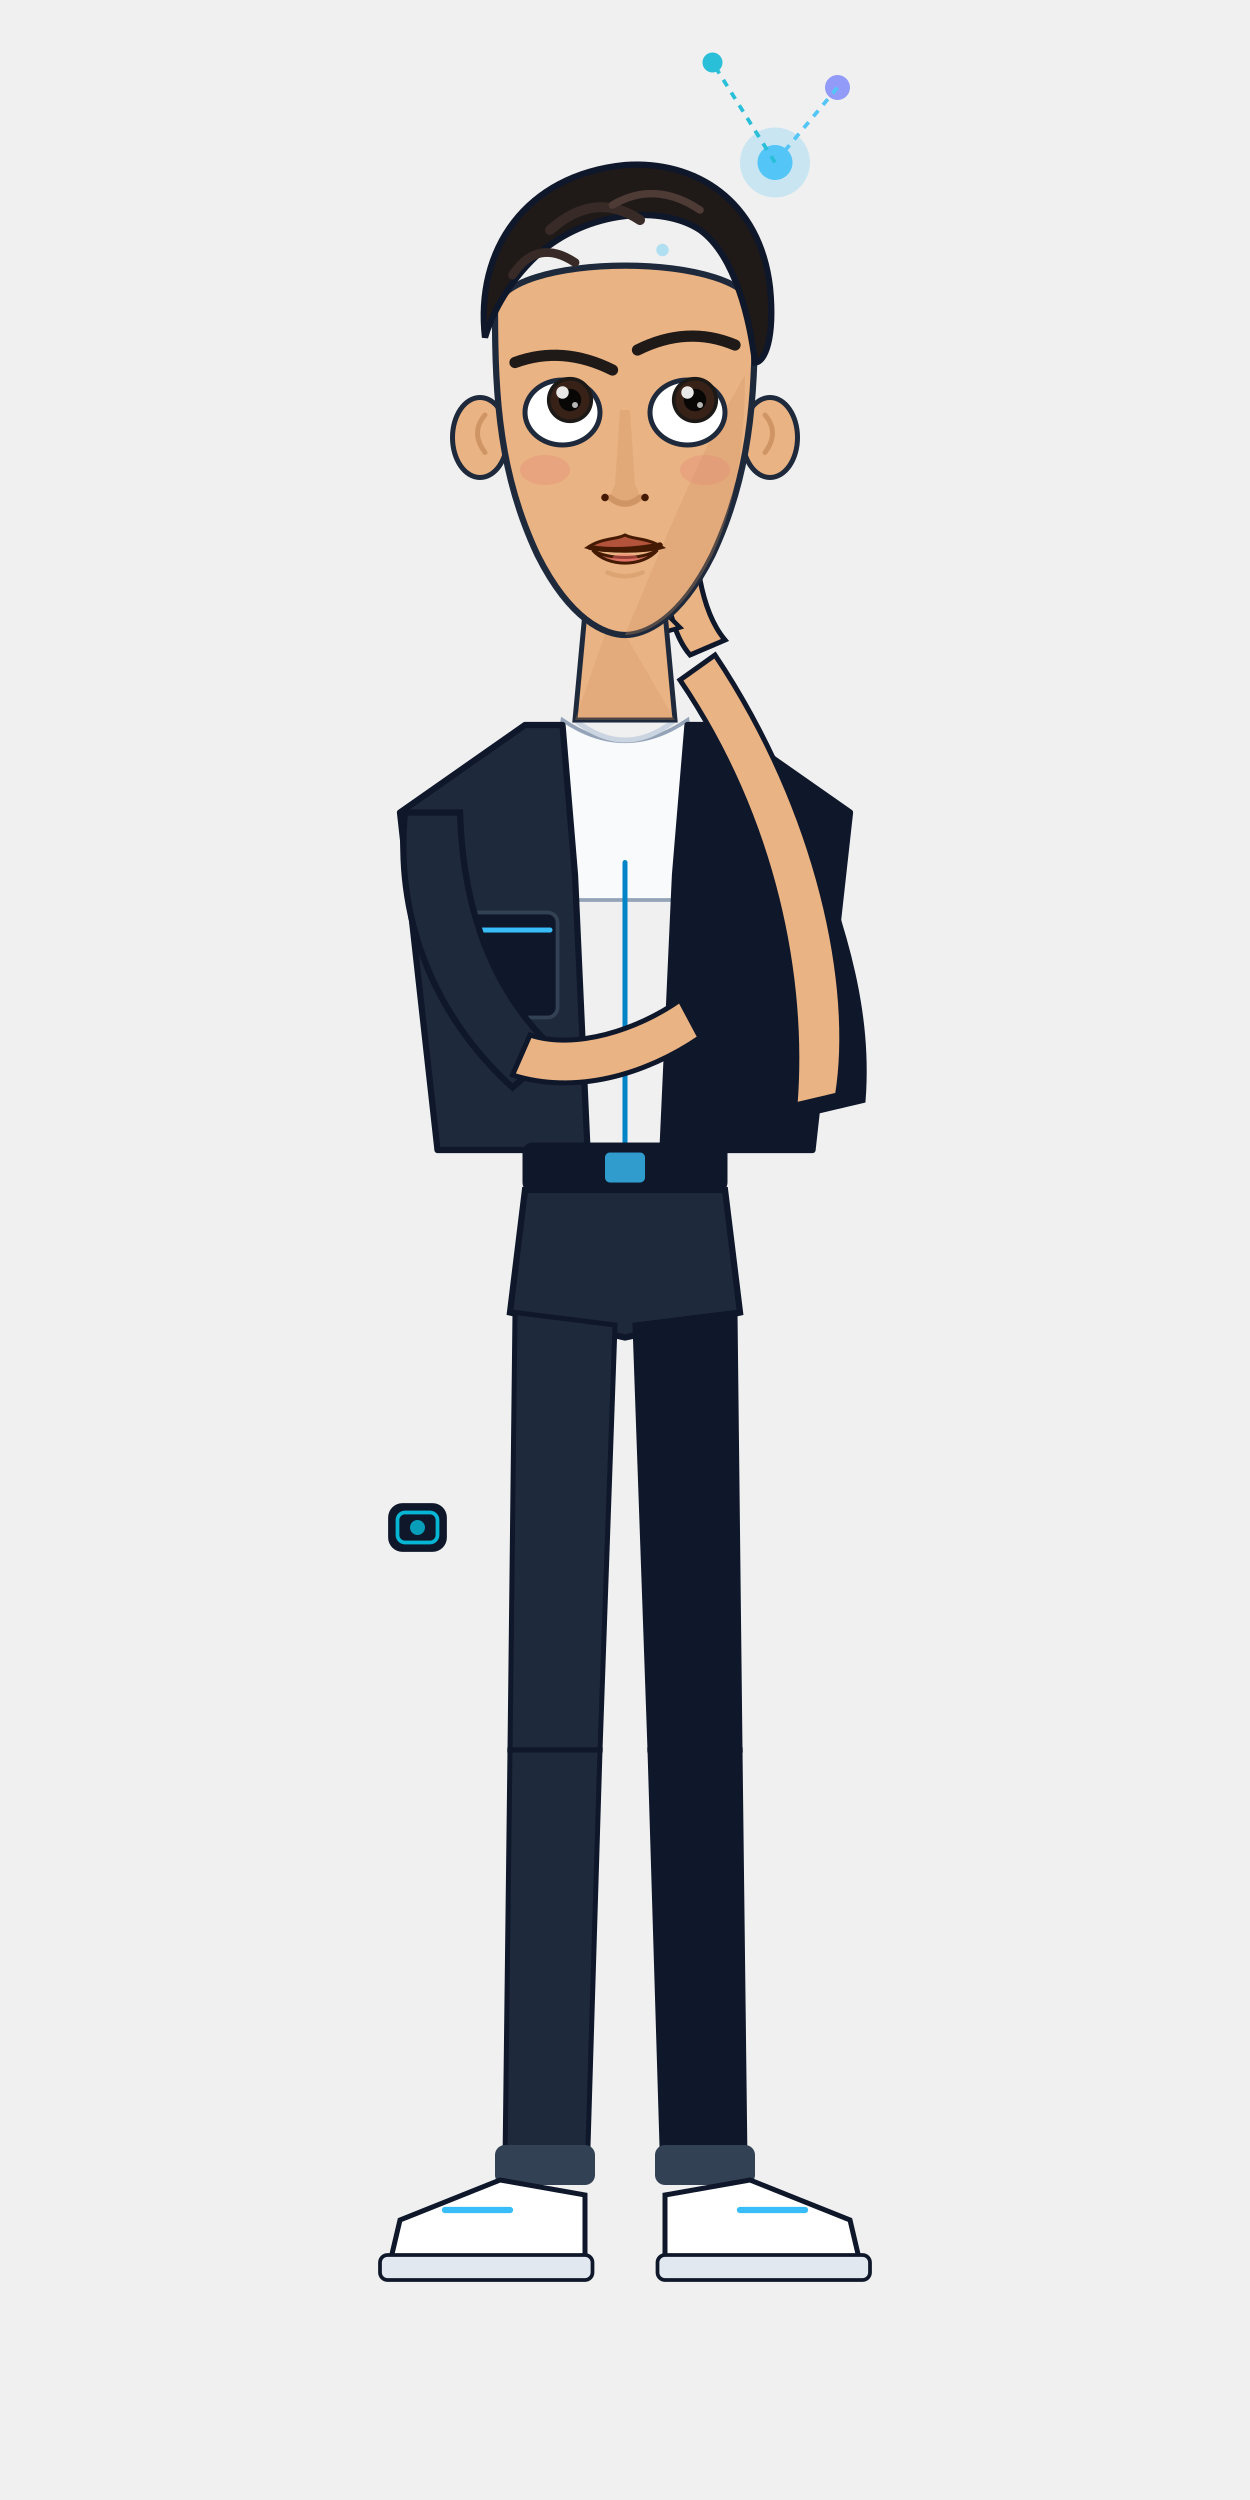
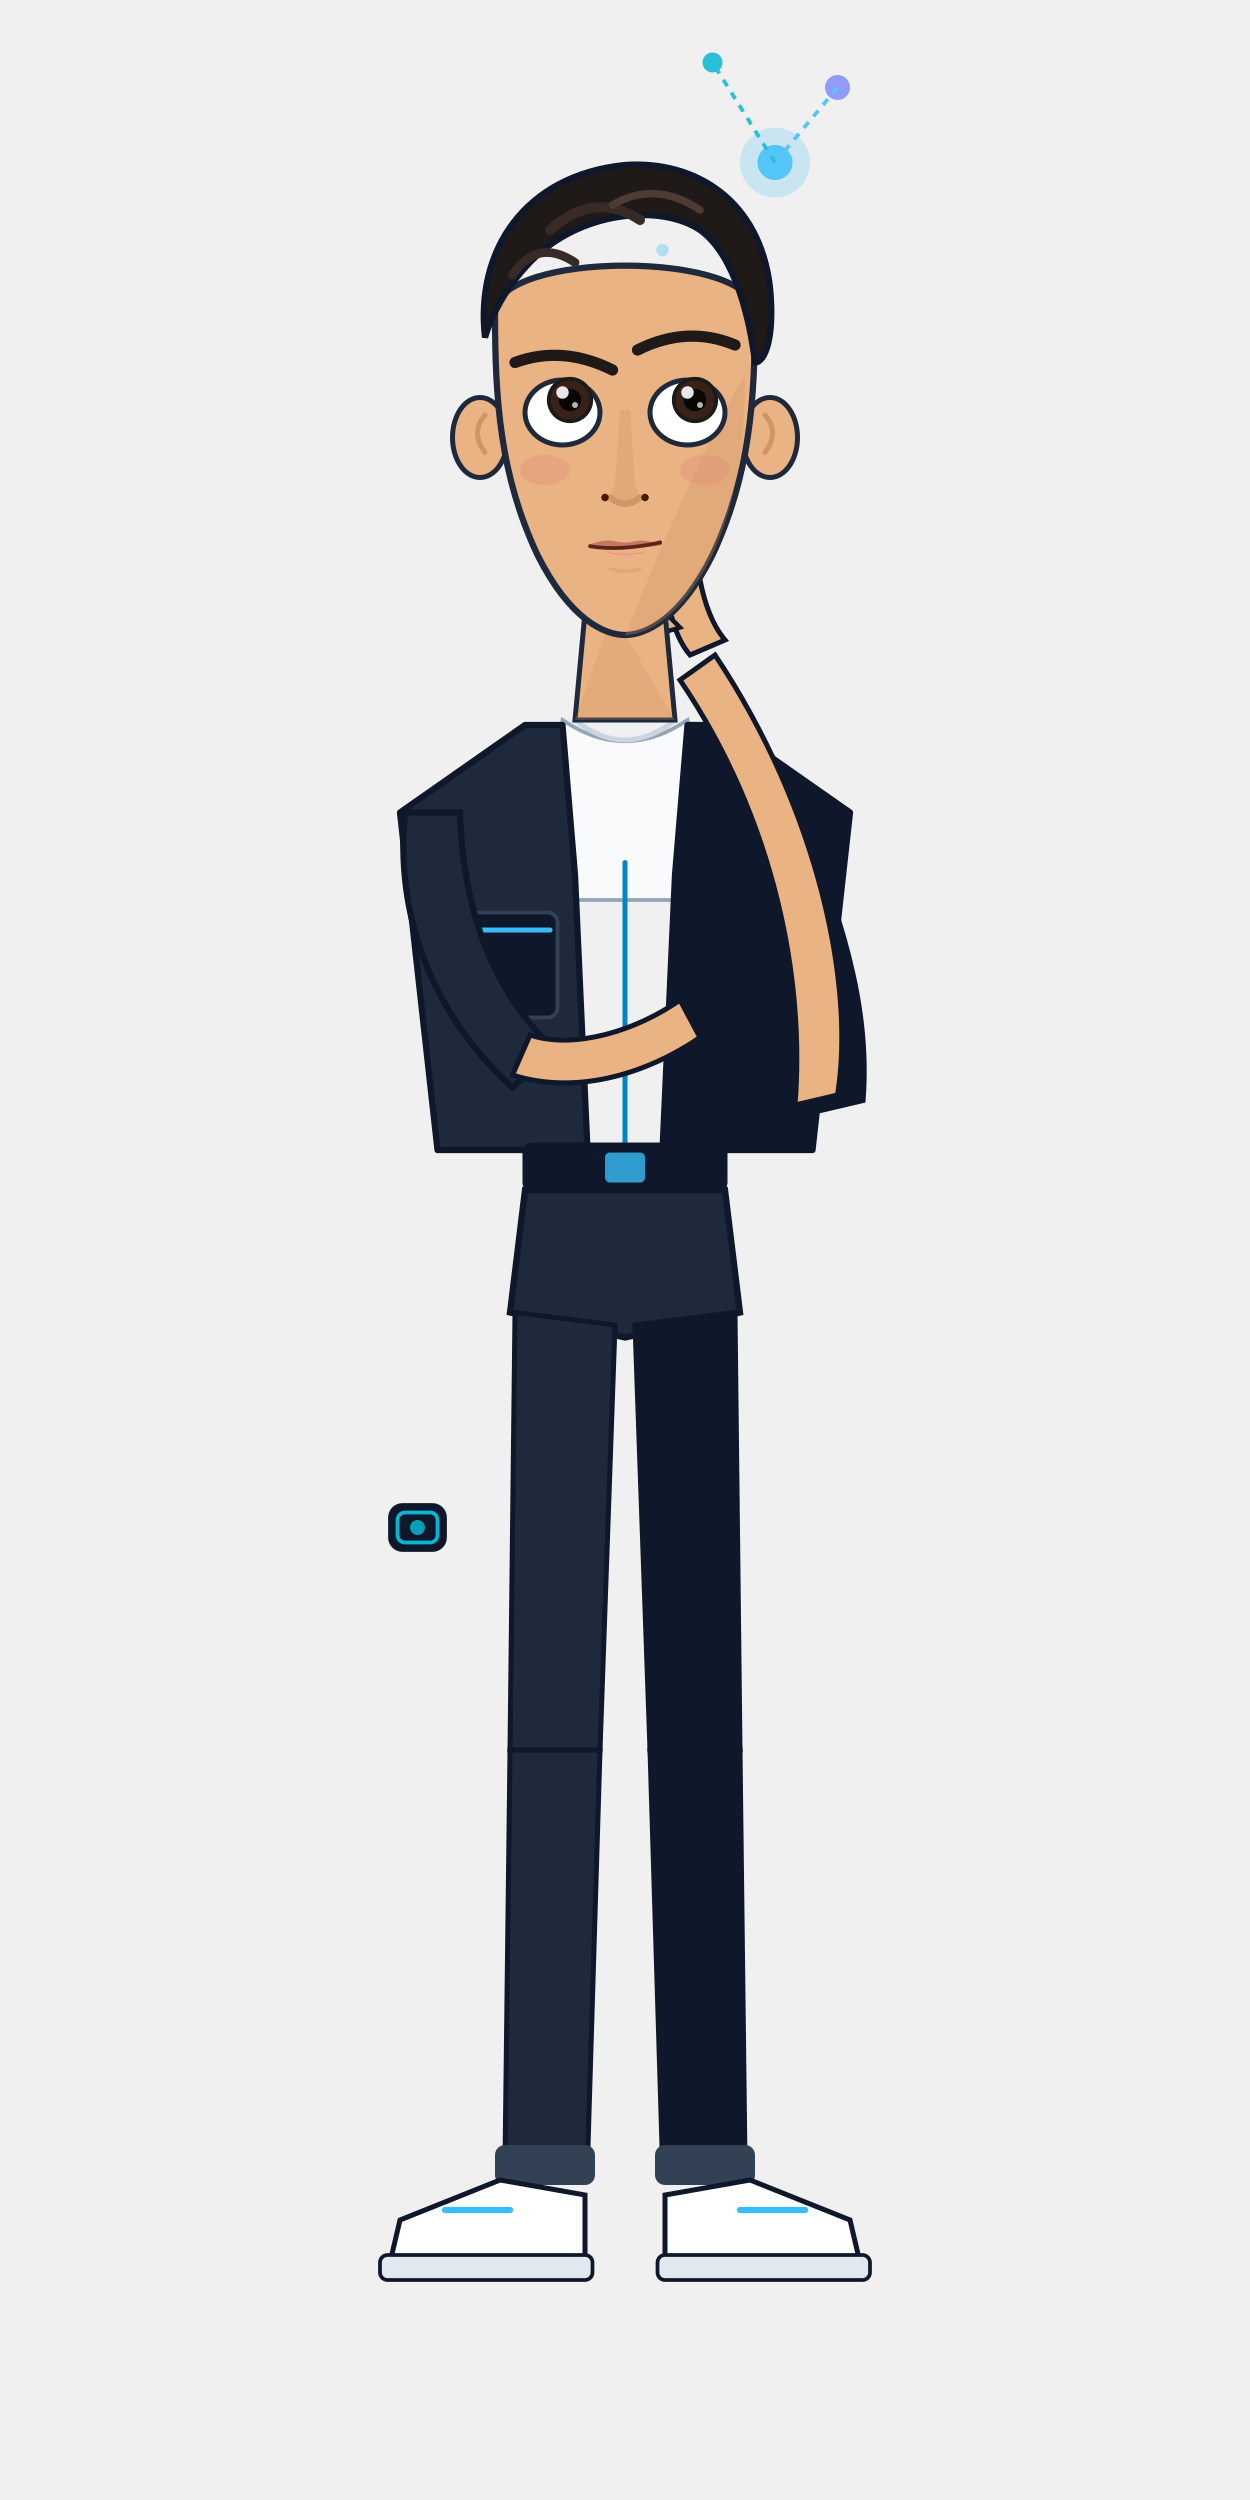
<svg xmlns="http://www.w3.org/2000/svg" viewBox="0 50 500 1000" width="500" height="1000">
  <g id="modern_character_root">
    <path d="M 210 526 L 290 526 L 296 575 L 250 585 L 204 575 Z" fill="#1e293b" stroke="#0f172a" stroke-width="2.5" />
    <path d="M 206 575 L 246 580 L 240 750 L 204 750 Z" fill="#1e293b" stroke="#0f172a" stroke-width="2" />
    <path d="M 204 750 L 240 750 L 235 915 L 202 915 Z" fill="#1e293b" stroke="#0f172a" stroke-width="2" />
    <rect x="198" y="908" width="40" height="16" rx="4" fill="#334155" />
    <path d="M 254 580 L 294 575 L 296 750 L 260 750 Z" fill="#0f172a" stroke="#0f172a" stroke-width="2" />
    <path d="M 260 750 L 296 750 L 298 915 L 265 915 Z" fill="#0f172a" stroke="#0f172a" stroke-width="2" />
    <rect x="262" y="908" width="40" height="16" rx="4" fill="#334155" />
    <path d="M 156 955 L 234 955 L 234 928 L 200 922 L 160 938 Z" fill="#ffffff" stroke="#0f172a" stroke-width="2" />
    <rect x="152" y="952" width="85" height="10" rx="3" fill="#e2e8f0" stroke="#0f172a" stroke-width="1.5" />
    <line x1="178" y1="934" x2="204" y2="934" stroke="#38bdf8" stroke-width="2.5" stroke-linecap="round" />
    <path d="M 266 955 L 344 955 L 340 938 L 300 922 L 266 928 Z" fill="#ffffff" stroke="#0f172a" stroke-width="2" />
    <rect x="263" y="952" width="85" height="10" rx="3" fill="#e2e8f0" stroke="#0f172a" stroke-width="1.5" />
    <line x1="296" y1="934" x2="322" y2="934" stroke="#38bdf8" stroke-width="2.5" stroke-linecap="round" />
    <path d="M 225 338 Q 250 355 275 338 L 285 410 L 215 410 Z" fill="#f8fafc" stroke="#94a3b8" stroke-width="1.5" />
    <path d="M 230 338 Q 250 354 270 338" stroke="#cbd5e1" stroke-width="2" fill="none" />
    <path d="M 210 340 L 160 375 L 175 510 L 235 510 L 230 400 L 225 340 Z" fill="#1e293b" stroke="#0f172a" stroke-width="2.5" stroke-linejoin="round" />
    <path d="M 290 340 L 340 375 L 325 510 L 265 510 L 270 400 L 275 340 Z" fill="#0f172a" stroke="#0f172a" stroke-width="2.5" stroke-linejoin="round" />
    <line x1="250" y1="395" x2="250" y2="510" stroke="#0284c7" stroke-width="2" stroke-linecap="round" />
    <rect x="185" y="415" width="38" height="42" rx="4" fill="#0f172a" stroke="#334155" stroke-width="1.5" />
    <line x1="188" y1="422" x2="220" y2="422" stroke="#38bdf8" stroke-width="2" stroke-linecap="round" />
    <rect x="210" y="508" width="80" height="18" rx="3" fill="#0f172a" stroke="#0f172a" stroke-width="2" />
    <rect x="242" y="511" width="16" height="12" rx="2" fill="#38bdf8" opacity="0.8" />
    <path d="M 162 375 C 158 415, 172 455, 205 485 L 222 470 C 195 445, 185 410, 184 375 Z" fill="#1e293b" stroke="#0f172a" stroke-width="2.5" />
    <path d="M 205 480 C 230 488, 258 480, 280 465 L 272 450 C 255 462, 230 470, 212 464 Z" fill="#eab383" stroke="#0f172a" stroke-width="2" />
    <rect x="156" y="652" width="22" height="18" rx="5" fill="#0f172a" stroke="#0f172a" stroke-width="1.5" />
    <rect x="159" y="655" width="16" height="12" rx="3" fill="#0f172a" stroke="#06b6d4" stroke-width="1.5" />
    <circle cx="167" cy="661" r="3" fill="#06b6d4" opacity="0.85" />
    <path d="M 320 375 C 335 415, 348 450, 345 490 L 328 494 C 326 455, 318 415, 310 380 Z" fill="#0f172a" stroke="#0f172a" stroke-width="2.5" />
    <path d="M 335 488 C 342 445, 328 375, 286 312 L 272 322 C 310 378, 322 442, 318 492 Z" fill="#eab383" stroke="#0f172a" stroke-width="2" />
    <path d="M 276 312 C 270 305, 268 295, 266 285 L 280 282 C 282 292, 285 300, 290 306 Z" fill="#eab383" stroke="#0f172a" stroke-width="2" />
    <path d="M 268 286 C 267 274, 270 264, 273 252 C 277 252, 280 256, 278 266 L 276 286 Z" fill="#eab383" stroke="#0f172a" stroke-width="1.8" />
    <path d="M 266 295 C 256 296, 248 297, 244 298 C 243 302, 248 304, 255 304 C 260 304, 266 303, 272 301 Z" fill="#eab383" stroke="#0f172a" stroke-width="1.8" />
    <g opacity="0.85">
      <circle cx="310" cy="115" r="7" fill="#38bdf8" />
      <circle cx="310" cy="115" r="14" fill="#38bdf8" opacity="0.25" />
      <circle cx="335" cy="85" r="5" fill="#818cf8" />
      <circle cx="285" cy="75" r="4" fill="#06b6d4" />
      <line x1="310" y1="115" x2="335" y2="85" stroke="#38bdf8" stroke-width="1.5" stroke-dasharray="3,3" />
      <line x1="310" y1="115" x2="285" y2="75" stroke="#06b6d4" stroke-width="1.5" stroke-dasharray="3,3" />
      <circle cx="280" cy="135" r="4" fill="#38bdf8" opacity="0.6" />
      <circle cx="265" cy="150" r="2.5" fill="#38bdf8" opacity="0.4" />
    </g>
    <path d="M 234 295 L 230 338 L 270 338 L 266 295 Z" fill="#eab383" stroke="#1e293b" stroke-width="2" />
    <path d="M 245 295 L 230 338 L 270 338 Z" fill="#d09564" opacity="0.25" />
    <ellipse cx="192" cy="225" rx="11" ry="16" fill="#eab383" stroke="#1e293b" stroke-width="2" />
    <path d="M 194 216 Q 188 223 194 231" stroke="#d09564" stroke-width="2" fill="none" stroke-linecap="round" />
    <ellipse cx="308" cy="225" rx="11" ry="16" fill="#eab383" stroke="#1e293b" stroke-width="2" />
    <path d="M 306 216 Q 312 223 306 231" stroke="#d09564" stroke-width="2" fill="none" stroke-linecap="round" />
    <path d="M 198 175               C 198 150, 302 150, 302 175               C 302 210, 300 240, 285 272               C 272 298, 258 304, 250 304               C 242 304, 228 298, 215 272               C 200 240, 198 210, 198 175 Z" fill="#eab383" stroke="#1e293b" stroke-width="2.5" />
    <path d="M 250 304 C 258 304, 272 298, 285 272 C 295 250, 298 225, 298 200 C 280 230, 260 280, 250 304 Z" fill="#d09564" opacity="0.3" />
    <ellipse cx="218" cy="238" rx="10" ry="6" fill="#e28878" opacity="0.35" />
    <ellipse cx="282" cy="238" rx="10" ry="6" fill="#e28878" opacity="0.35" />
    <path d="M 194 185              C 190 150, 210 120, 250 116              C 278 114, 304 130, 308 165              C 310 185, 306 195, 302 195              C 300 178, 294 152, 280 142              C 265 132, 235 134, 215 152              C 202 164, 196 178, 194 185 Z" fill="#1f1917" stroke="#0f172a" stroke-width="2.5" />
    <path d="M 220 142 Q 238 126 256 138" stroke="#382a26" stroke-width="4" stroke-linecap="round" fill="none" />
    <path d="M 245 132 Q 262 122 280 134" stroke="#4e3b36" stroke-width="3" stroke-linecap="round" fill="none" />
    <path d="M 205 160 Q 215 145 230 155" stroke="#382a26" stroke-width="3.5" stroke-linecap="round" fill="none" />
    <path d="M 206 195 Q 225 188 245 198" stroke="#1f1917" stroke-width="4.5" stroke-linecap="round" fill="none" />
    <path d="M 255 190 Q 275 180 294 188" stroke="#1f1917" stroke-width="4.5" stroke-linecap="round" fill="none" />
    <ellipse cx="225" cy="215" rx="15" ry="13" fill="#ffffff" stroke="#1e293b" stroke-width="2" />
    <circle cx="228" cy="210" r="8.5" fill="#382218" stroke="#1c1917" stroke-width="1.5" />
    <circle cx="228" cy="210" r="4.5" fill="#090706" />
    <circle cx="225" cy="207" r="2.5" fill="#ffffff" opacity="0.9" />
    <circle cx="230" cy="212" r="1.2" fill="#ffffff" opacity="0.7" />
    <ellipse cx="275" cy="215" rx="15" ry="13" fill="#ffffff" stroke="#1e293b" stroke-width="2" />
    <circle cx="278" cy="210" r="8.5" fill="#382218" stroke="#1c1917" stroke-width="1.5" />
    <circle cx="278" cy="210" r="4.5" fill="#090706" />
    <circle cx="275" cy="207" r="2.5" fill="#ffffff" opacity="0.9" />
    <circle cx="280" cy="212" r="1.2" fill="#ffffff" opacity="0.7" />
    <path d="M 248 214 L 246 244 Q 242 250 250 252 Q 258 250 254 244 L 252 214" fill="#d09564" opacity="0.35" />
    <path d="M 244 249 Q 250 254 256 249" stroke="#d09564" stroke-width="2.5" stroke-linecap="round" fill="none" />
    <circle cx="242" cy="249" r="1.5" fill="#451a03" />
    <circle cx="258" cy="249" r="1.5" fill="#451a03" />
-     <path d="M 235 269 C 241 265, 246 266, 250 264 C 254 266, 259 265, 265 269 C 258 271, 242 271, 235 269 Z" fill="#b4533c" stroke="#451a03" stroke-width="1.2" />
-     <path d="M 237 270 C 243 277, 257 277, 263 270 C 257 274, 243 274, 237 270 Z" fill="#cf705c" stroke="#451a03" stroke-width="1.2" />
-     <ellipse cx="250" cy="273" rx="5" ry="1.5" fill="#f87171" opacity="0.45" />
-     <path d="M 243 279 Q 250 282 257 279" stroke="#d09564" stroke-width="1.8" fill="none" opacity="0.5" stroke-linecap="round" />
-     <path d="M 236 269 Q 248 271 264 268" stroke="#451a03" stroke-width="2" stroke-linecap="round" fill="none" />
-     <circle cx="264" cy="268" r="1" fill="#451a03" />
+     <path d="M 235 268 Q 242 265.5 246 266.5 Q 250 267.5 254 266.5 Q 258 265.5 265 268 C 258 269.5, 242 269.5, 235 268 Z" fill="#c77864" />
+     <path d="M 237 268.5 Q 250 275.5 263 268.5 C 257 272.5, 243 272.5, 237 268.5 Z" fill="#dc8a75" />
+     <ellipse cx="250" cy="272" rx="4.5" ry="1.2" fill="#f3a492" opacity="0.45" />
+     <path d="M 244 277.5 Q 250 279.5 256 277.5" stroke="#d09564" stroke-width="1.4" fill="none" opacity="0.4" stroke-linecap="round" />
+     <path d="M 236 268.5 Q 248 270.5 264 267" stroke="#5c2417" stroke-width="1.5" stroke-linecap="round" fill="none" />
+     <circle cx="264" cy="267" r="0.8" fill="#5c2417" />
  </g>
</svg>
